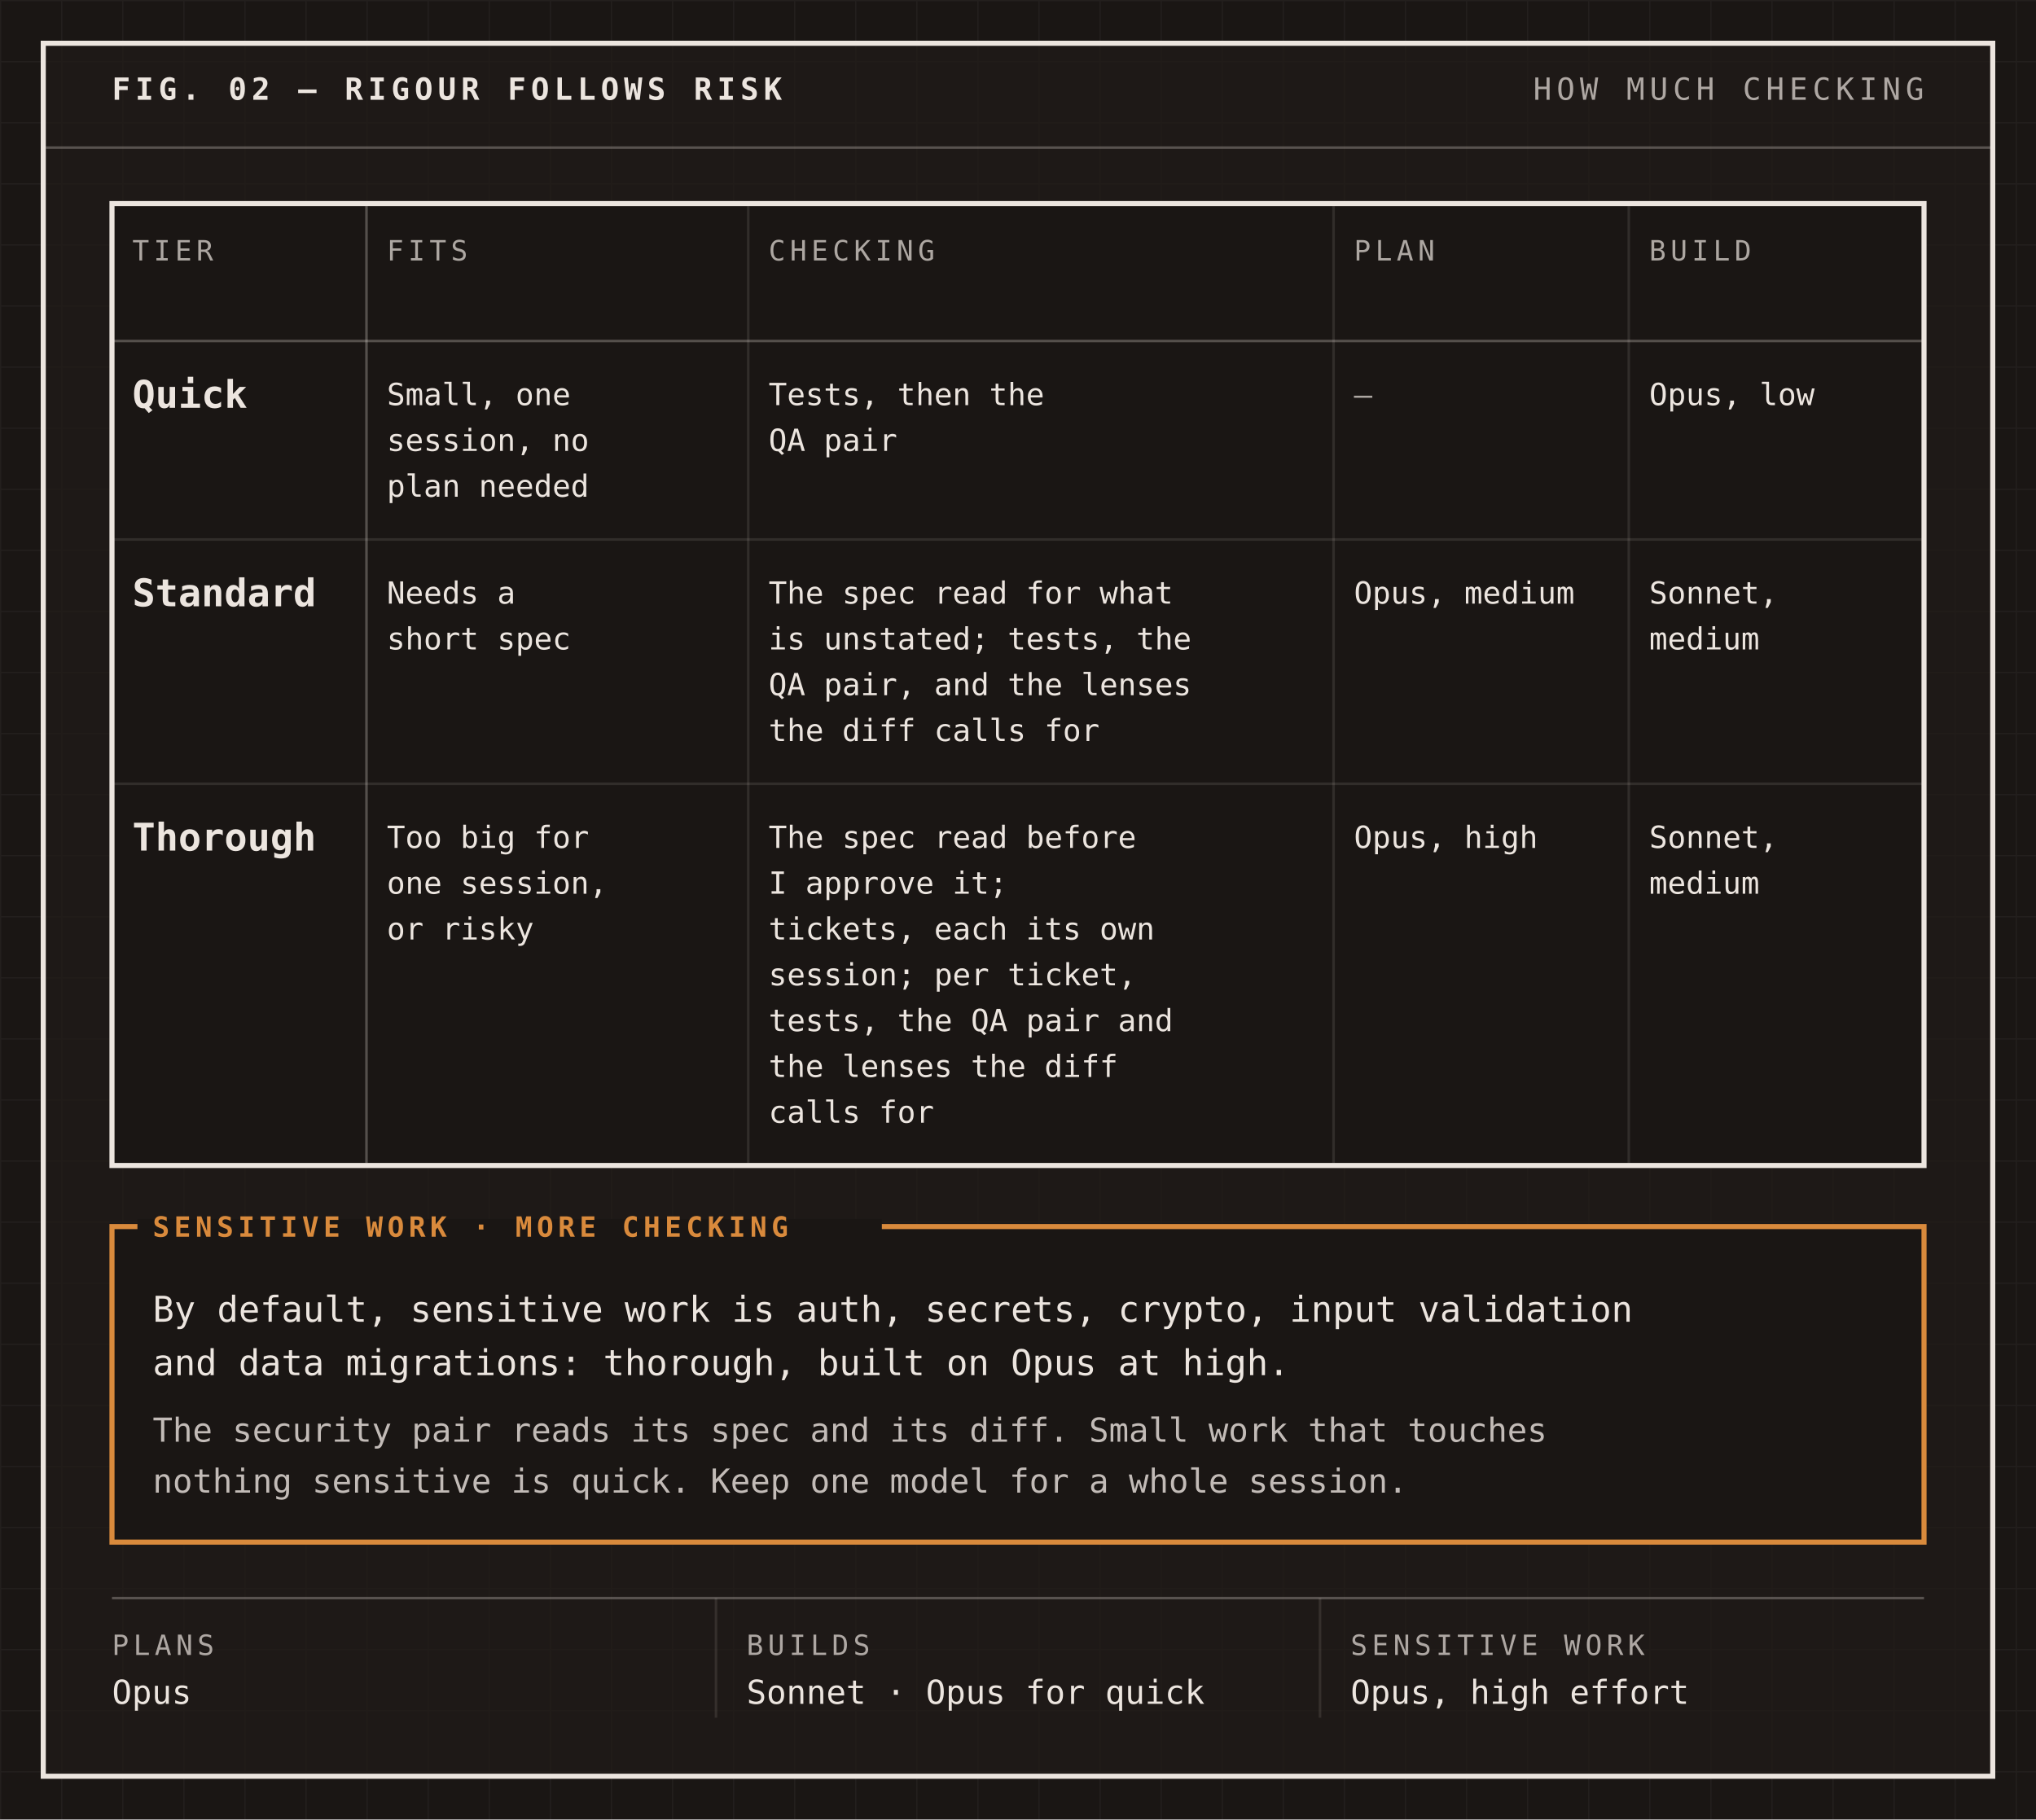
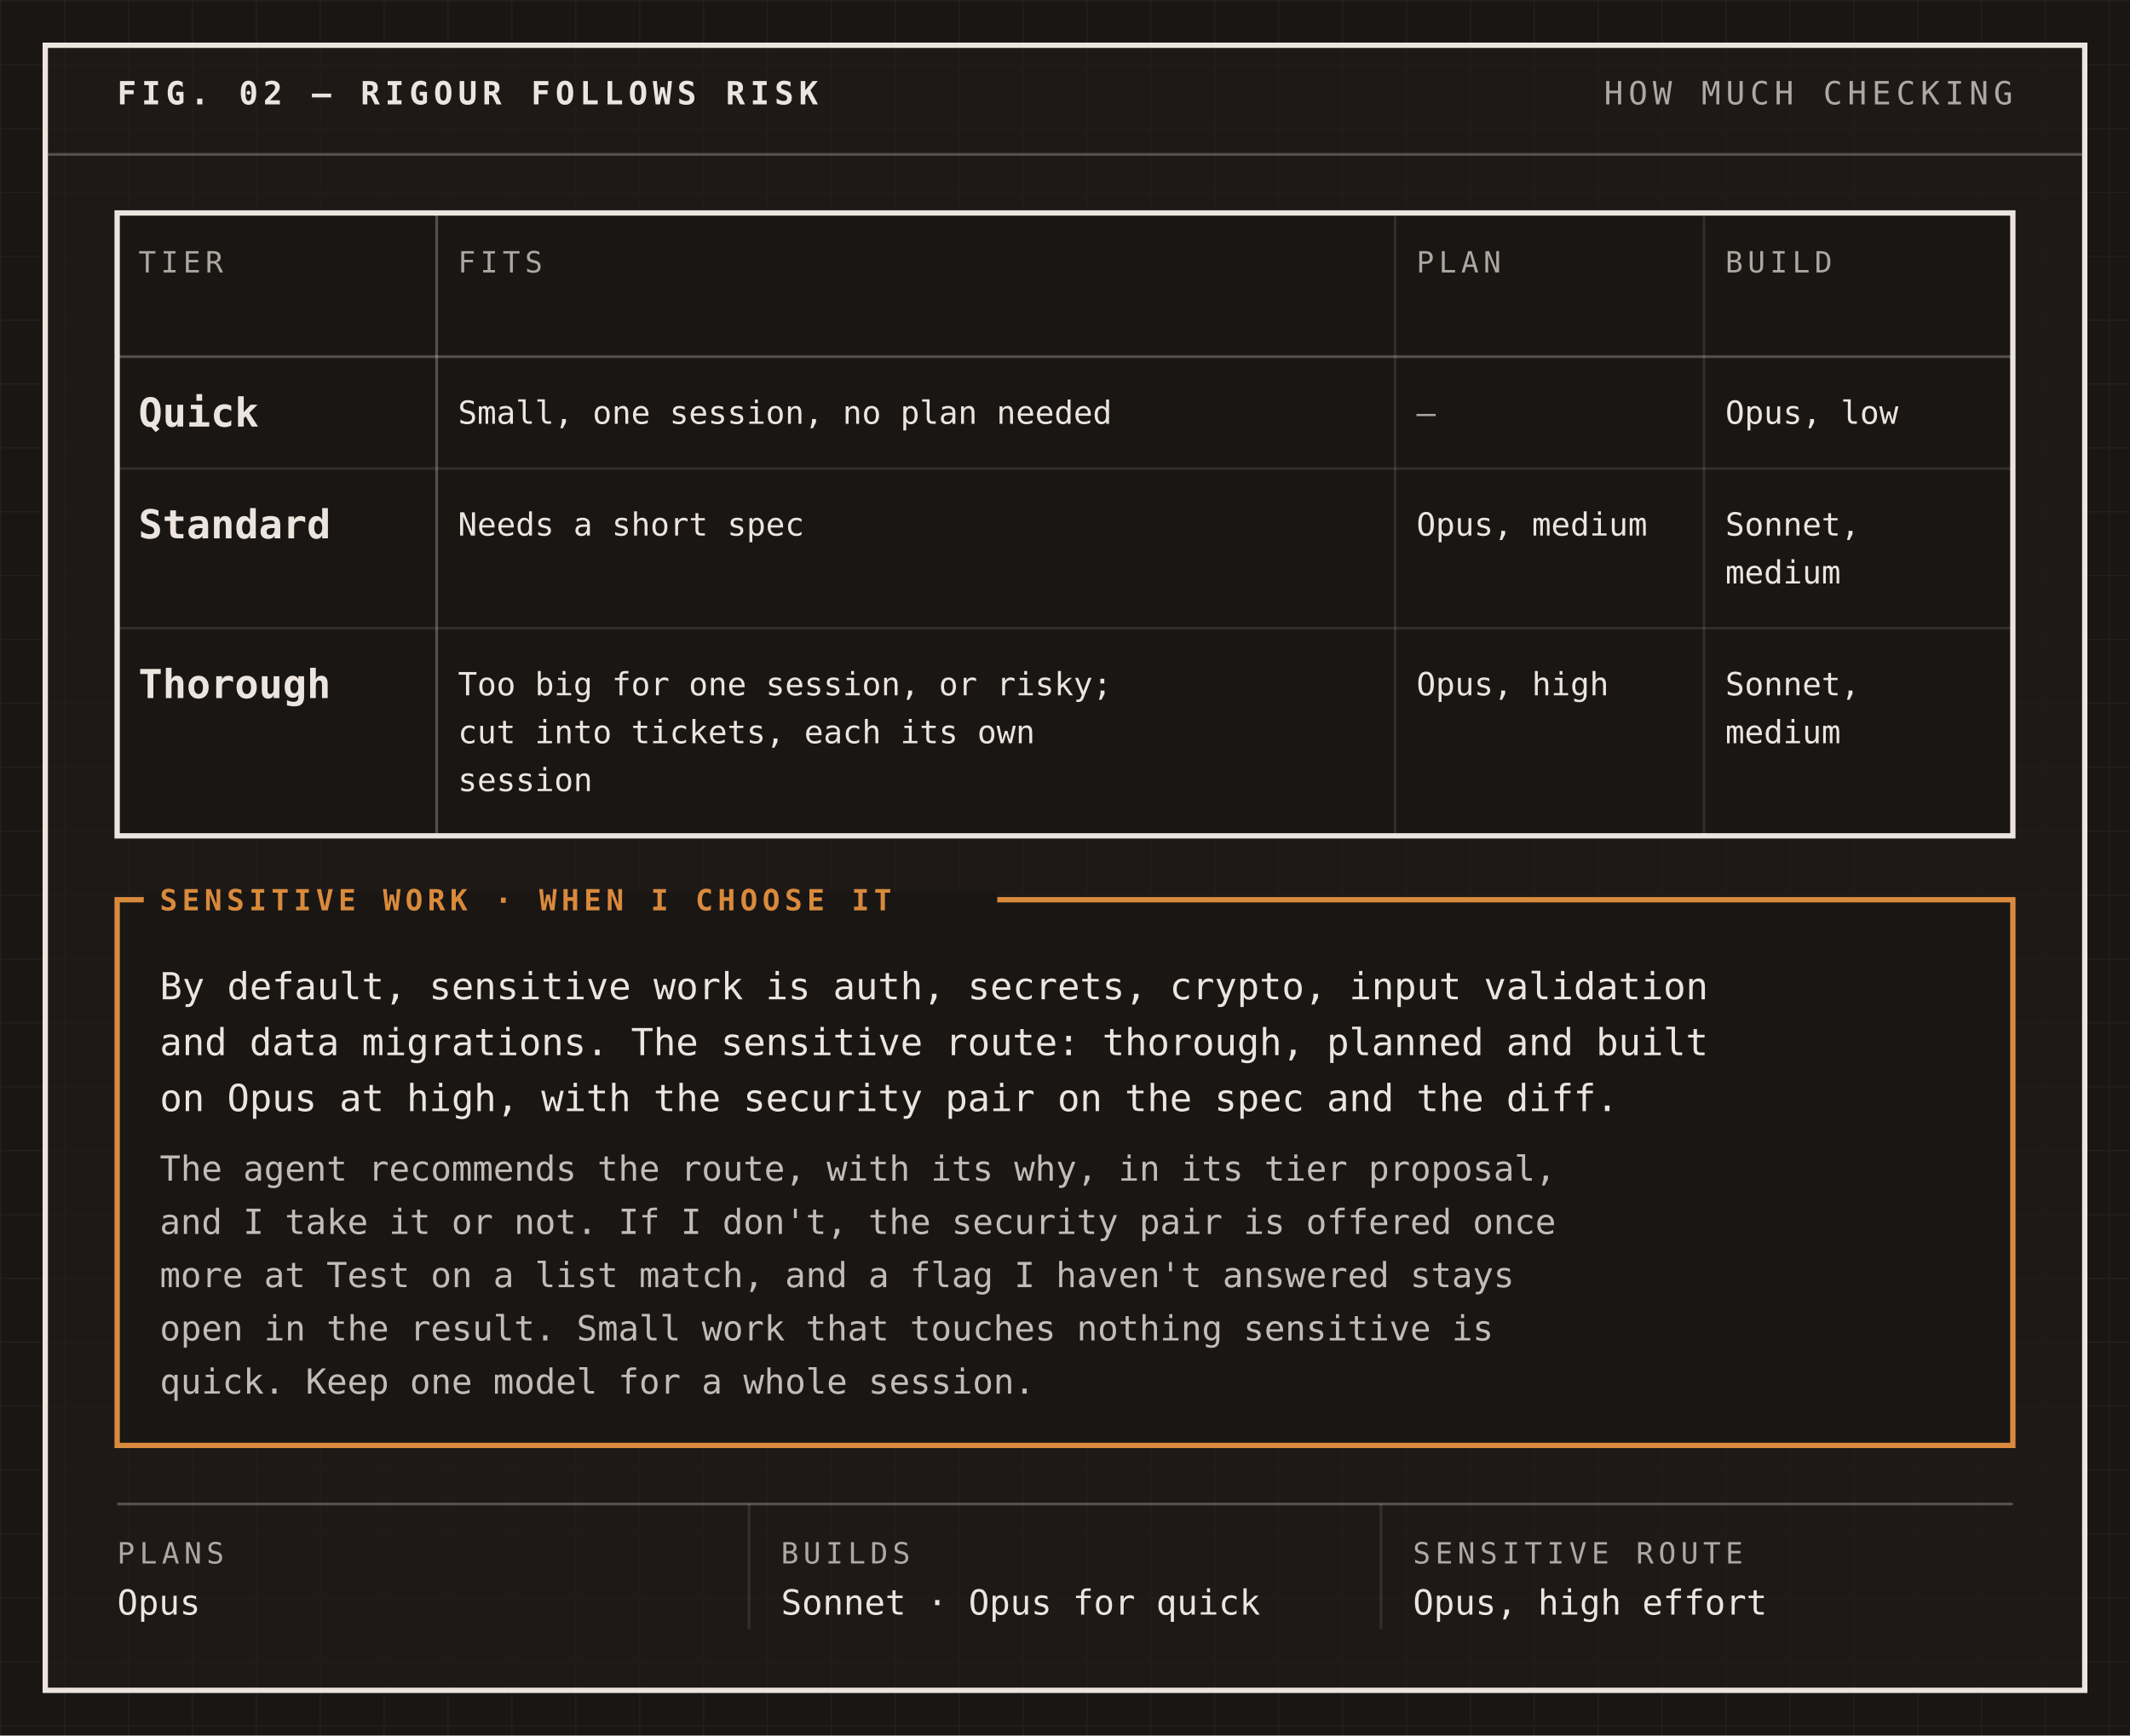
- <svg xmlns="http://www.w3.org/2000/svg" width="800" height="715" viewBox="0 0 800 715" font-family="'IBM Plex Mono', ui-monospace, SFMono-Regular, Menlo, Consolas, monospace" role="img">
-   <rect width="800" height="715" fill="#1a1614" />
+ <svg xmlns="http://www.w3.org/2000/svg" width="800" height="652" viewBox="0 0 800 652" font-family="'IBM Plex Mono', ui-monospace, SFMono-Regular, Menlo, Consolas, monospace" role="img">
+   <rect width="800" height="652" fill="#1a1614" />
  <defs>
    <pattern id="grid" width="24" height="24" patternUnits="userSpaceOnUse">
      <path d="M24 0H0V24" fill="none" stroke="#ece5df" stroke-opacity="0.045" stroke-width="1" />
    </pattern>
  </defs>
-   <rect width="800" height="715" fill="url(#grid)" />
-   <rect x="17" y="17" width="766" height="681" fill="#201b18" fill-opacity="0.72" stroke="#ece5df" stroke-width="2" />
+   <rect width="800" height="652" fill="url(#grid)" />
+   <rect x="17" y="17" width="766" height="618" fill="#201b18" fill-opacity="0.72" stroke="#ece5df" stroke-width="2" />
  <text x="44" y="39.2" font-size="12" font-weight="600" letter-spacing="1.92" fill="#ece5df">FIG. 02 — RIGOUR FOLLOWS RISK</text>
  <text x="756" y="39.2" font-size="12" letter-spacing="1.92" text-anchor="end" fill="#ece5df" fill-opacity="0.7">HOW MUCH CHECKING</text>
  <line x1="18" y1="58" x2="782" y2="58" stroke="#ece5df" stroke-opacity="0.28" stroke-width="1" />
-   <rect x="44" y="80" width="712" height="378" fill="#1a1614" stroke="#ece5df" stroke-width="2" />
+   <rect x="44" y="80" width="712" height="234" fill="#1a1614" stroke="#ece5df" stroke-width="2" />
  <text x="52" y="102.35" font-size="11" letter-spacing="1.76" fill="#ece5df" fill-opacity="0.7">TIER</text>
-   <text x="152" y="102.35" font-size="11" letter-spacing="1.76" fill="#ece5df" fill-opacity="0.7">FITS</text>
-   <text x="302" y="102.35" font-size="11" letter-spacing="1.76" fill="#ece5df" fill-opacity="0.7">CHECKING</text>
+   <text x="172" y="102.35" font-size="11" letter-spacing="1.76" fill="#ece5df" fill-opacity="0.7">FITS</text>
  <text x="532" y="102.35" font-size="11" letter-spacing="1.76" fill="#ece5df" fill-opacity="0.7">PLAN</text>
  <text x="648" y="102.35" font-size="11" letter-spacing="1.76" fill="#ece5df" fill-opacity="0.7">BUILD</text>
  <line x1="44" y1="134" x2="756" y2="134" stroke="#ece5df" stroke-opacity="0.28" stroke-width="1" />
  <text x="52" y="160.25" font-size="15" font-weight="600" fill="#ece5df">Quick</text>
-   <text x="152" y="159.2" font-size="12" fill="#ece5df">Small, one</text>
-   <text x="152" y="177.2" font-size="12" fill="#ece5df">session, no</text>
-   <text x="152" y="195.2" font-size="12" fill="#ece5df">plan needed</text>
-   <text x="302" y="159.2" font-size="12" fill="#ece5df">Tests, then the</text>
-   <text x="302" y="177.2" font-size="12" fill="#ece5df">QA pair</text>
+   <text x="172" y="159.2" font-size="12" fill="#ece5df">Small, one session, no plan needed</text>
  <text x="532" y="159.2" font-size="12" fill="#ece5df" fill-opacity="0.7">—</text>
  <text x="648" y="159.2" font-size="12" fill="#ece5df">Opus, low</text>
-   <line x1="44" y1="212" x2="756" y2="212" stroke="#ece5df" stroke-opacity="0.11" stroke-width="1" />
-   <text x="52" y="238.25" font-size="15" font-weight="600" fill="#ece5df">Standard</text>
-   <text x="152" y="237.2" font-size="12" fill="#ece5df">Needs a</text>
-   <text x="152" y="255.2" font-size="12" fill="#ece5df">short spec</text>
-   <text x="302" y="237.2" font-size="12" fill="#ece5df">The spec read for what</text>
-   <text x="302" y="255.2" font-size="12" fill="#ece5df">is unstated; tests, the</text>
-   <text x="302" y="273.2" font-size="12" fill="#ece5df">QA pair, and the lenses</text>
-   <text x="302" y="291.2" font-size="12" fill="#ece5df">the diff calls for</text>
-   <text x="532" y="237.2" font-size="12" fill="#ece5df">Opus, medium</text>
-   <text x="648" y="237.2" font-size="12" fill="#ece5df">Sonnet,</text>
-   <text x="648" y="255.2" font-size="12" fill="#ece5df">medium</text>
-   <line x1="44" y1="308" x2="756" y2="308" stroke="#ece5df" stroke-opacity="0.11" stroke-width="1" />
-   <text x="52" y="334.25" font-size="15" font-weight="600" fill="#ece5df">Thorough</text>
-   <text x="152" y="333.2" font-size="12" fill="#ece5df">Too big for</text>
-   <text x="152" y="351.2" font-size="12" fill="#ece5df">one session,</text>
-   <text x="152" y="369.2" font-size="12" fill="#ece5df">or risky</text>
-   <text x="302" y="333.2" font-size="12" fill="#ece5df">The spec read before</text>
-   <text x="302" y="351.2" font-size="12" fill="#ece5df">I approve it;</text>
-   <text x="302" y="369.2" font-size="12" fill="#ece5df">tickets, each its own</text>
-   <text x="302" y="387.2" font-size="12" fill="#ece5df">session; per ticket,</text>
-   <text x="302" y="405.2" font-size="12" fill="#ece5df">tests, the QA pair and</text>
-   <text x="302" y="423.2" font-size="12" fill="#ece5df">the lenses the diff</text>
-   <text x="302" y="441.2" font-size="12" fill="#ece5df">calls for</text>
-   <text x="532" y="333.2" font-size="12" fill="#ece5df">Opus, high</text>
-   <text x="648" y="333.2" font-size="12" fill="#ece5df">Sonnet,</text>
-   <text x="648" y="351.2" font-size="12" fill="#ece5df">medium</text>
-   <line x1="144" y1="81" x2="144" y2="457" stroke="#ece5df" stroke-opacity="0.28" stroke-width="1" />
-   <line x1="294" y1="81" x2="294" y2="457" stroke="#ece5df" stroke-opacity="0.11" stroke-width="1" />
-   <line x1="524" y1="81" x2="524" y2="457" stroke="#ece5df" stroke-opacity="0.11" stroke-width="1" />
-   <line x1="640" y1="81" x2="640" y2="457" stroke="#ece5df" stroke-opacity="0.11" stroke-width="1" />
-   <rect x="44" y="482" width="712" height="124" fill="#1a1614" stroke="#d98a3c" stroke-width="2" />
-   <rect x="54" y="479" width="292.5" height="6" fill="#1a1614" />
-   <text x="60" y="486" font-size="11" font-weight="600" letter-spacing="1.76" fill="#d98a3c">SENSITIVE WORK · MORE CHECKING</text>
-   <text x="60" y="519.4" font-size="14" fill="#ece5df">By default, sensitive work is auth, secrets, crypto, input validation</text>
-   <text x="60" y="540.4" font-size="14" fill="#ece5df">and data migrations: thorough, built on Opus at high.</text>
-   <text x="60" y="566.55" font-size="13" fill="#ece5df" fill-opacity="0.8">The security pair reads its spec and its diff. Small work that touches</text>
-   <text x="60" y="586.55" font-size="13" fill="#ece5df" fill-opacity="0.8">nothing sensitive is quick. Keep one model for a whole session.</text>
-   <line x1="44" y1="628" x2="756" y2="628" stroke="#ece5df" stroke-opacity="0.28" stroke-width="1" />
-   <text x="44" y="650.35" font-size="11" letter-spacing="1.76" fill="#ece5df" fill-opacity="0.7">PLANS</text>
-   <text x="44" y="669.55" font-size="13" font-weight="500" fill="#ece5df">Opus</text>
-   <line x1="281.33" y1="628" x2="281.33" y2="675" stroke="#ece5df" stroke-opacity="0.11" stroke-width="1" />
-   <text x="293.33" y="650.35" font-size="11" letter-spacing="1.76" fill="#ece5df" fill-opacity="0.7">BUILDS</text>
-   <text x="293.33" y="669.55" font-size="13" font-weight="500" fill="#ece5df">Sonnet · Opus for quick</text>
-   <line x1="518.67" y1="628" x2="518.67" y2="675" stroke="#ece5df" stroke-opacity="0.11" stroke-width="1" />
-   <text x="530.67" y="650.35" font-size="11" letter-spacing="1.76" fill="#ece5df" fill-opacity="0.7">SENSITIVE WORK</text>
-   <text x="530.67" y="669.55" font-size="13" font-weight="500" fill="#ece5df">Opus, high effort</text>
+   <line x1="44" y1="176" x2="756" y2="176" stroke="#ece5df" stroke-opacity="0.11" stroke-width="1" />
+   <text x="52" y="202.25" font-size="15" font-weight="600" fill="#ece5df">Standard</text>
+   <text x="172" y="201.2" font-size="12" fill="#ece5df">Needs a short spec</text>
+   <text x="532" y="201.2" font-size="12" fill="#ece5df">Opus, medium</text>
+   <text x="648" y="201.2" font-size="12" fill="#ece5df">Sonnet,</text>
+   <text x="648" y="219.2" font-size="12" fill="#ece5df">medium</text>
+   <line x1="44" y1="236" x2="756" y2="236" stroke="#ece5df" stroke-opacity="0.11" stroke-width="1" />
+   <text x="52" y="262.25" font-size="15" font-weight="600" fill="#ece5df">Thorough</text>
+   <text x="172" y="261.2" font-size="12" fill="#ece5df">Too big for one session, or risky;</text>
+   <text x="172" y="279.2" font-size="12" fill="#ece5df">cut into tickets, each its own</text>
+   <text x="172" y="297.2" font-size="12" fill="#ece5df">session</text>
+   <text x="532" y="261.2" font-size="12" fill="#ece5df">Opus, high</text>
+   <text x="648" y="261.2" font-size="12" fill="#ece5df">Sonnet,</text>
+   <text x="648" y="279.2" font-size="12" fill="#ece5df">medium</text>
+   <line x1="164" y1="81" x2="164" y2="313" stroke="#ece5df" stroke-opacity="0.28" stroke-width="1" />
+   <line x1="524" y1="81" x2="524" y2="313" stroke="#ece5df" stroke-opacity="0.11" stroke-width="1" />
+   <line x1="640" y1="81" x2="640" y2="313" stroke="#ece5df" stroke-opacity="0.11" stroke-width="1" />
+   <rect x="44" y="338" width="712" height="205" fill="#1a1614" stroke="#d98a3c" stroke-width="2" />
+   <rect x="54" y="335" width="320.55" height="6" fill="#1a1614" />
+   <text x="60" y="342" font-size="11" font-weight="600" letter-spacing="1.76" fill="#d98a3c">SENSITIVE WORK · WHEN I CHOOSE IT</text>
+   <text x="60" y="375.4" font-size="14" fill="#ece5df">By default, sensitive work is auth, secrets, crypto, input validation</text>
+   <text x="60" y="396.4" font-size="14" fill="#ece5df">and data migrations. The sensitive route: thorough, planned and built</text>
+   <text x="60" y="417.4" font-size="14" fill="#ece5df">on Opus at high, with the security pair on the spec and the diff.</text>
+   <text x="60" y="443.55" font-size="13" fill="#ece5df" fill-opacity="0.8">The agent recommends the route, with its why, in its tier proposal,</text>
+   <text x="60" y="463.55" font-size="13" fill="#ece5df" fill-opacity="0.8">and I take it or not. If I don't, the security pair is offered once</text>
+   <text x="60" y="483.55" font-size="13" fill="#ece5df" fill-opacity="0.8">more at Test on a list match, and a flag I haven't answered stays</text>
+   <text x="60" y="503.55" font-size="13" fill="#ece5df" fill-opacity="0.8">open in the result. Small work that touches nothing sensitive is</text>
+   <text x="60" y="523.55" font-size="13" fill="#ece5df" fill-opacity="0.8">quick. Keep one model for a whole session.</text>
+   <line x1="44" y1="565" x2="756" y2="565" stroke="#ece5df" stroke-opacity="0.28" stroke-width="1" />
+   <text x="44" y="587.35" font-size="11" letter-spacing="1.76" fill="#ece5df" fill-opacity="0.7">PLANS</text>
+   <text x="44" y="606.55" font-size="13" font-weight="500" fill="#ece5df">Opus</text>
+   <line x1="281.33" y1="565" x2="281.33" y2="612" stroke="#ece5df" stroke-opacity="0.11" stroke-width="1" />
+   <text x="293.33" y="587.35" font-size="11" letter-spacing="1.76" fill="#ece5df" fill-opacity="0.7">BUILDS</text>
+   <text x="293.33" y="606.55" font-size="13" font-weight="500" fill="#ece5df">Sonnet · Opus for quick</text>
+   <line x1="518.67" y1="565" x2="518.67" y2="612" stroke="#ece5df" stroke-opacity="0.11" stroke-width="1" />
+   <text x="530.67" y="587.35" font-size="11" letter-spacing="1.76" fill="#ece5df" fill-opacity="0.7">SENSITIVE ROUTE</text>
+   <text x="530.67" y="606.55" font-size="13" font-weight="500" fill="#ece5df">Opus, high effort</text>
</svg>
